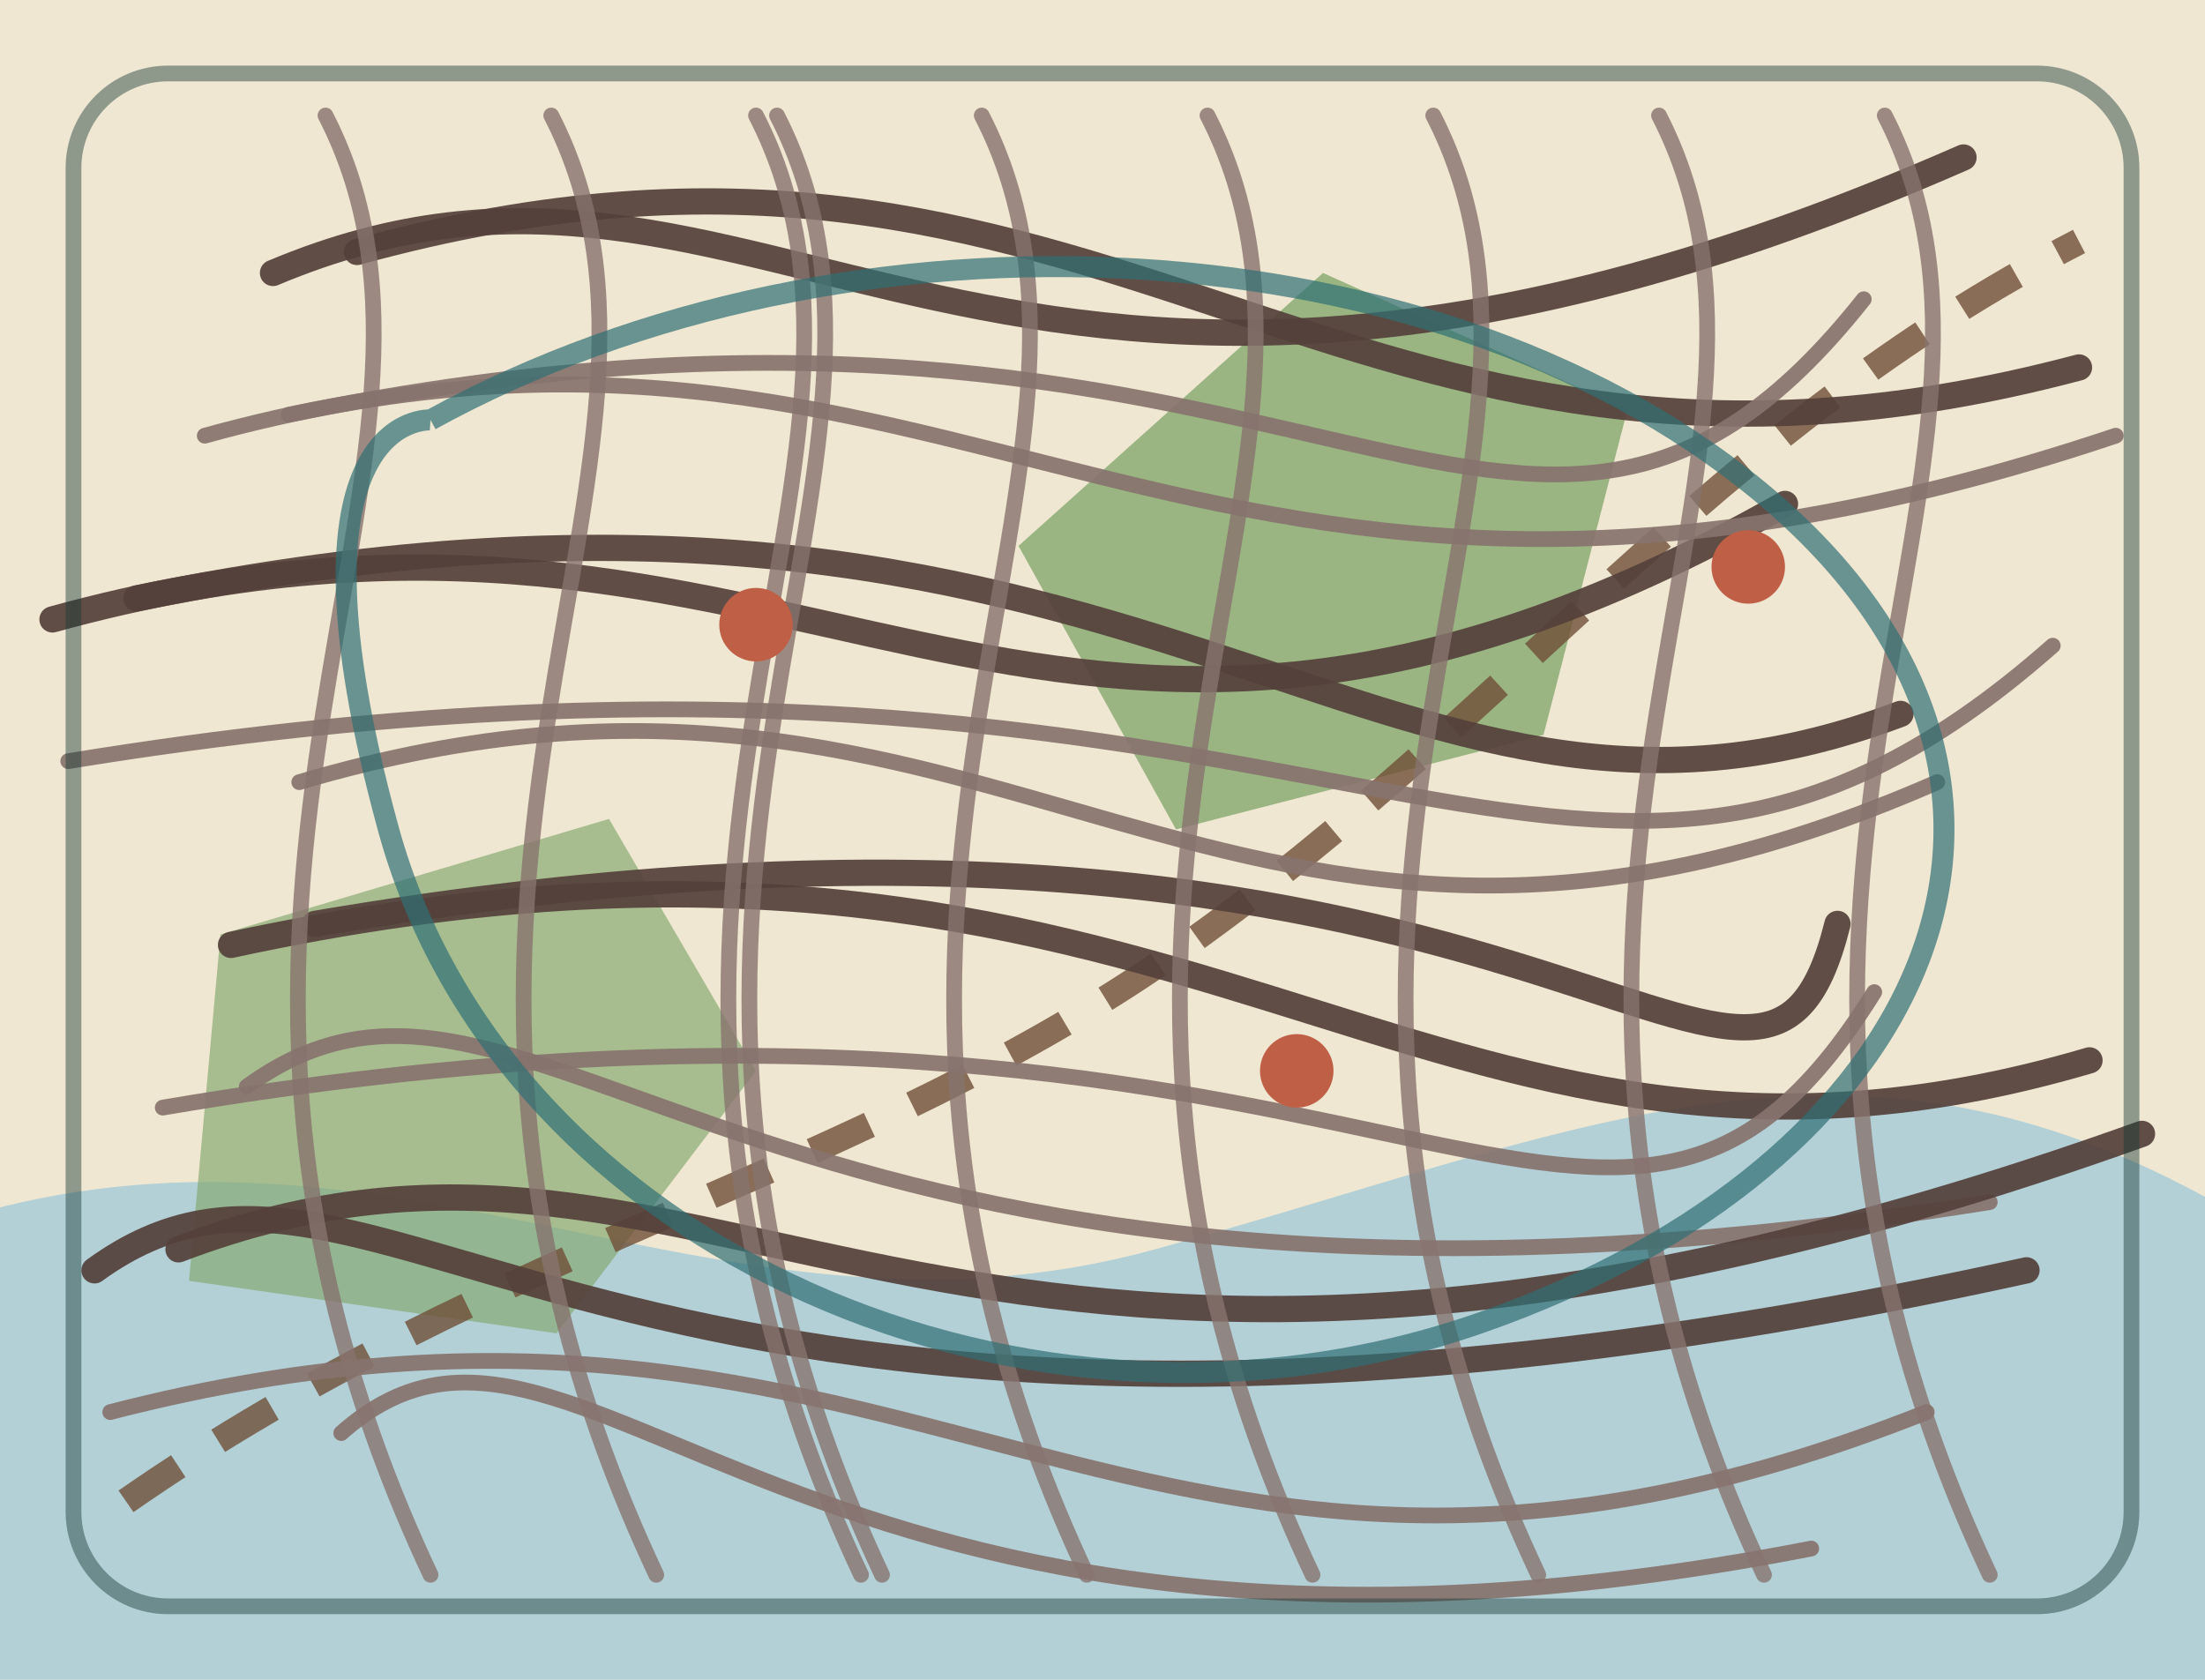
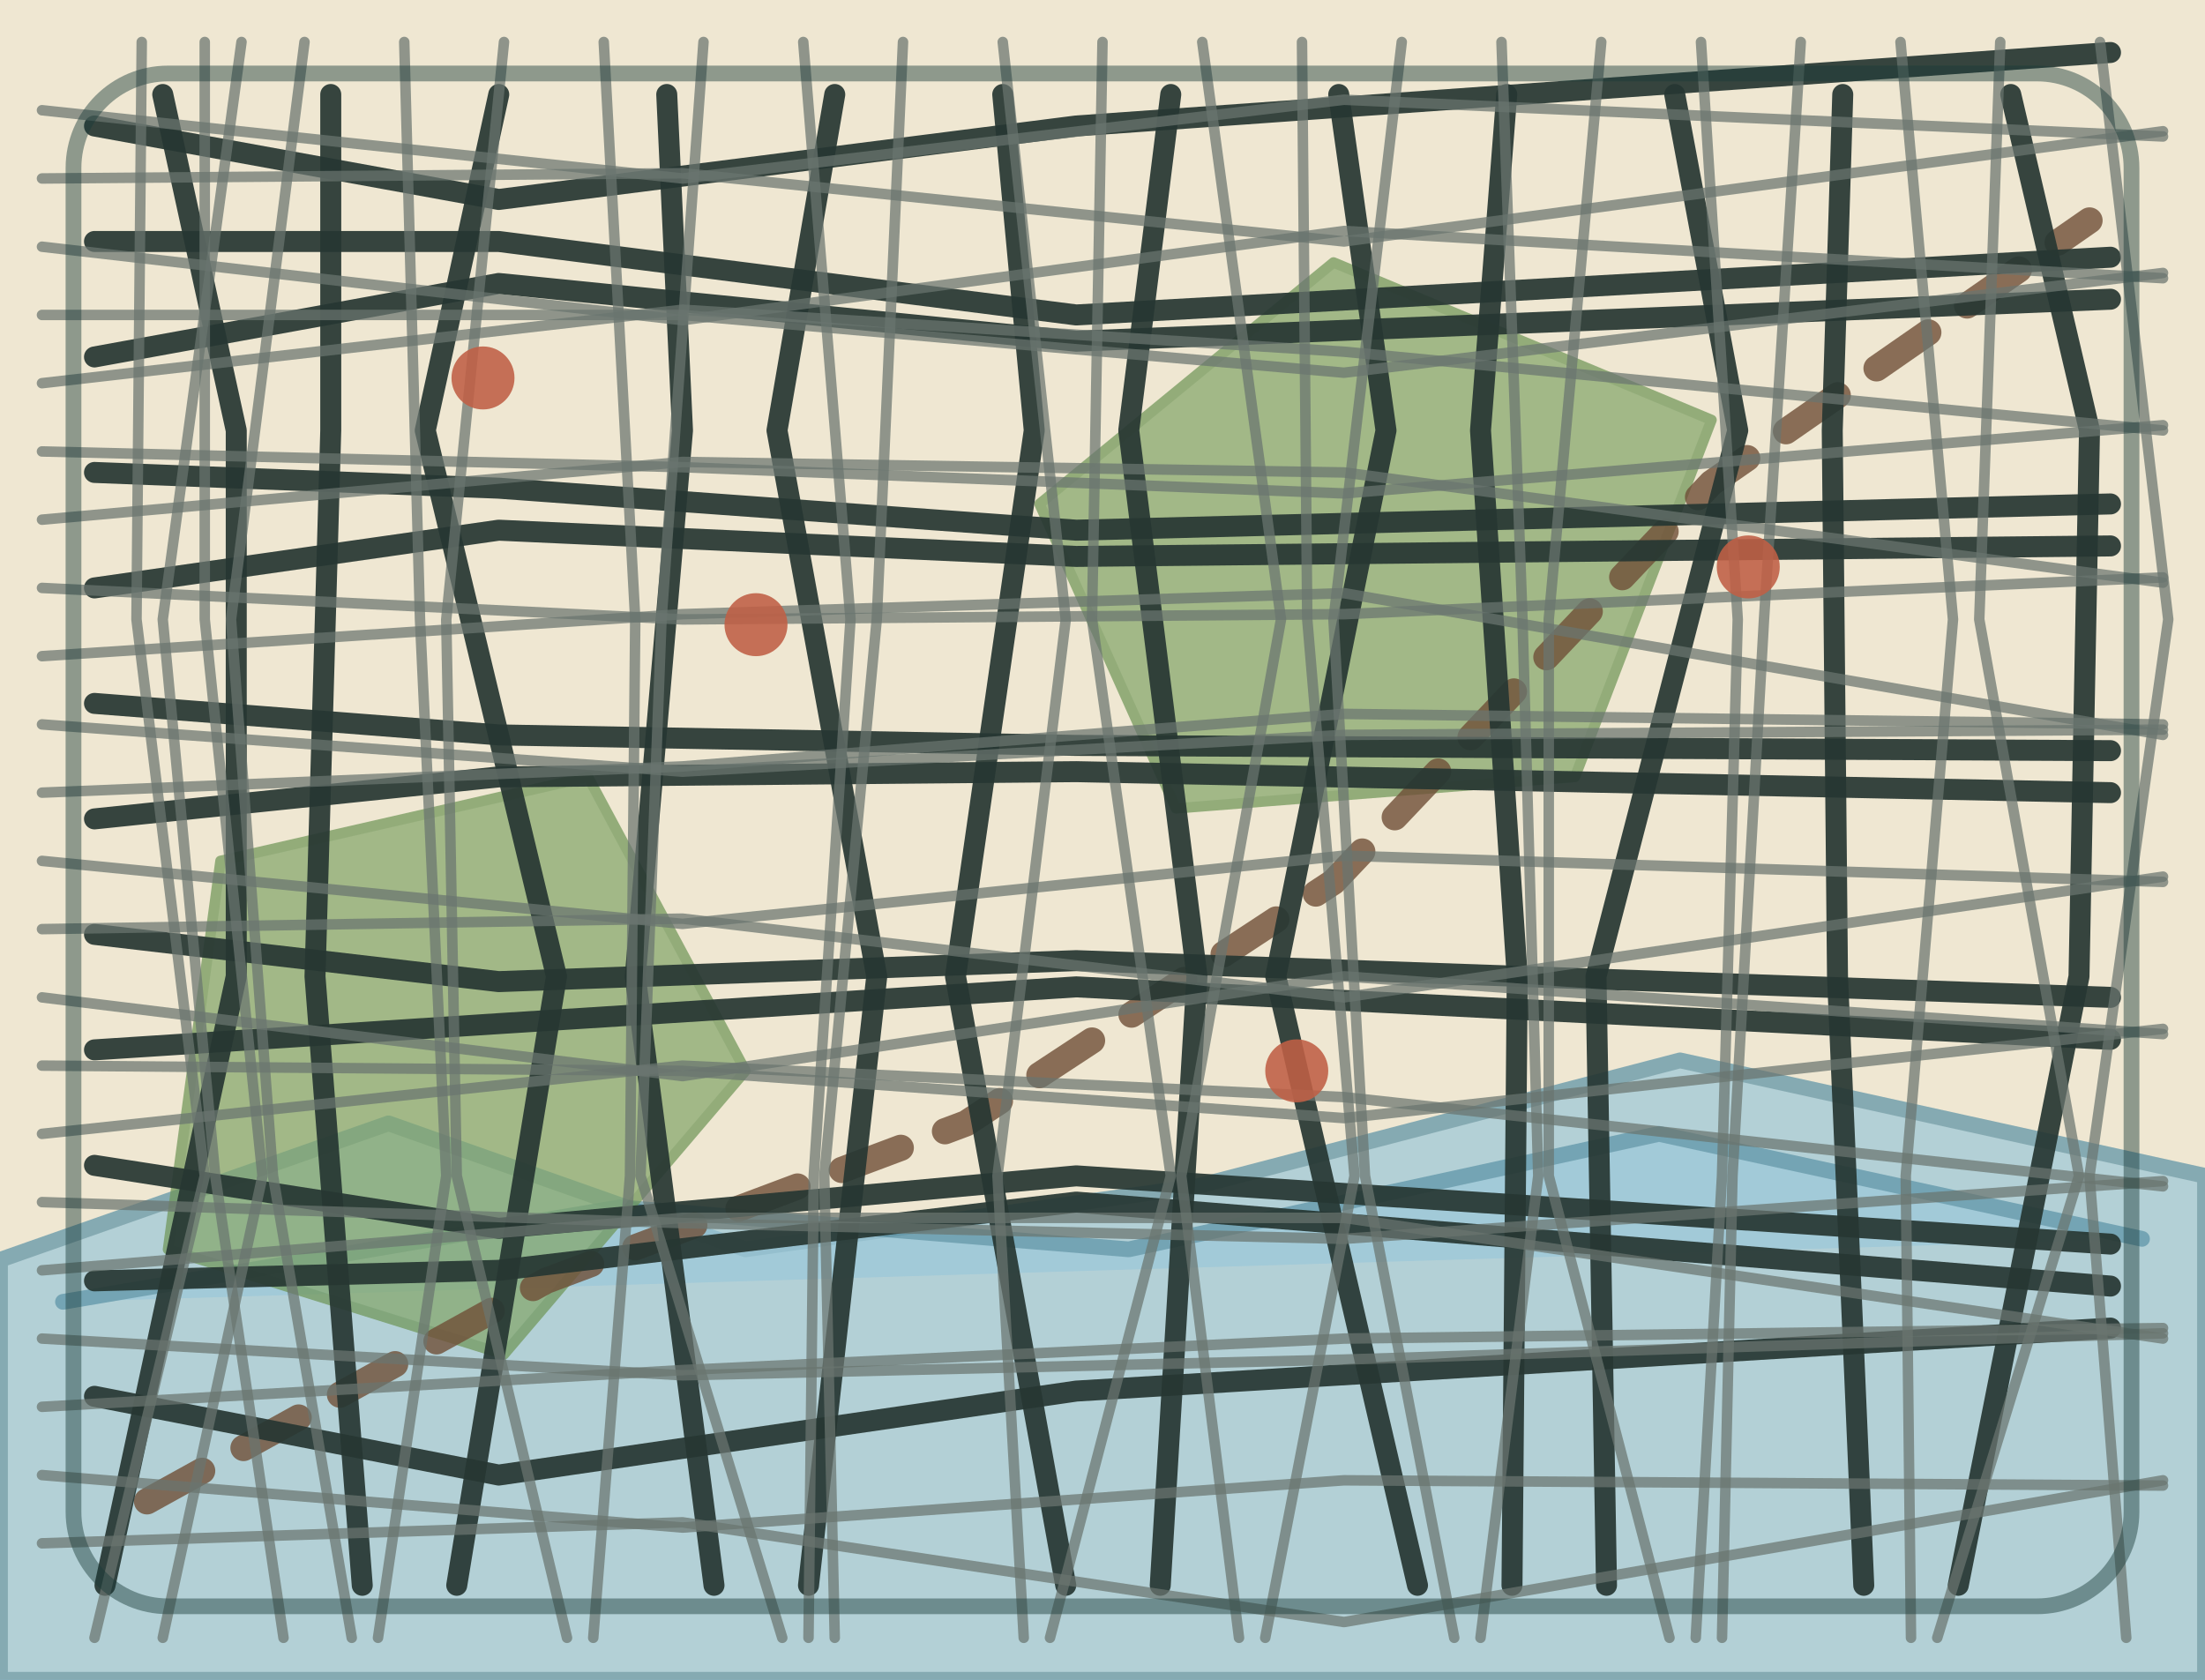
- <svg xmlns="http://www.w3.org/2000/svg" viewBox="0 0 420 320" role="img" aria-label="Unlabeled street grid stage 5">
+ <svg xmlns="http://www.w3.org/2000/svg" viewBox="0 0 420 320" role="img" aria-label="Unlabeled street-grid crop">
  <rect width="420" height="320" fill="#efe7d2" />
-   <path d="M0 230 C80 210 140 260 220 238 S350 190 420 228 L420 320 L0 320 Z" fill="#9bc7d8" opacity="0.72" />
-   <path d="M252 52 l58 26 -16 62 -70 18 -30 -54z" fill="#83a66b" opacity="0.78" />
-   <path d="M42 178 l74 -22 28 48 -38 50 -70 -10z" fill="#83a66b" opacity="0.65" />
-   <path d="M24 286 C96 236 164 224 226 180 S326 82 396 46" fill="none" stroke="#6f4f37" stroke-width="5" stroke-dasharray="12 9" opacity="0.8" />
-   <g>
-     <path d="M10 118 C155 78 195 178 340 96" fill="none" stroke="hsl(12 18% 28%)" stroke-width="5" stroke-linecap="round" opacity="0.92" />
-     <path d="M57 149 C192 109 232 209 369 149" fill="none" stroke="hsl(12 10% 48%)" stroke-width="3" stroke-linecap="round" opacity="0.92" />
-     <path d="M44 180 C229 140 269 240 398 202" fill="none" stroke="hsl(12 18% 28%)" stroke-width="5" stroke-linecap="round" opacity="0.92" />
-     <path d="M31 211 C266 171 306 271 357 189" fill="none" stroke="hsl(12 10% 48%)" stroke-width="3" stroke-linecap="round" opacity="0.92" />
-     <path d="M18 242 C73 202 113 302 386 242" fill="none" stroke="hsl(12 18% 28%)" stroke-width="5" stroke-linecap="round" opacity="0.92" />
-     <path d="M65 273 C110 233 150 333 345 295" fill="none" stroke="hsl(12 10% 48%)" stroke-width="3" stroke-linecap="round" opacity="0.92" />
-     <path d="M52 52 C147 12 187 112 374 30" fill="none" stroke="hsl(12 18% 28%)" stroke-width="5" stroke-linecap="round" opacity="0.92" />
-     <path d="M39 83 C184 43 224 143 403 83" fill="none" stroke="hsl(12 10% 48%)" stroke-width="3" stroke-linecap="round" opacity="0.92" />
-     <path d="M26 114 C221 74 261 174 362 136" fill="none" stroke="hsl(12 18% 28%)" stroke-width="5" stroke-linecap="round" opacity="0.92" />
-     <path d="M13 145 C258 105 298 205 391 123" fill="none" stroke="hsl(12 10% 48%)" stroke-width="3" stroke-linecap="round" opacity="0.92" />
-     <path d="M60 176 C295 136 335 236 350 176" fill="none" stroke="hsl(12 18% 28%)" stroke-width="5" stroke-linecap="round" opacity="0.92" />
-     <path d="M47 207 C102 167 142 267 379 229" fill="none" stroke="hsl(12 10% 48%)" stroke-width="3" stroke-linecap="round" opacity="0.92" />
-     <path d="M34 238 C139 198 179 298 408 216" fill="none" stroke="hsl(12 18% 28%)" stroke-width="5" stroke-linecap="round" opacity="0.92" />
-     <path d="M21 269 C176 229 216 329 367 269" fill="none" stroke="hsl(12 10% 48%)" stroke-width="3" stroke-linecap="round" opacity="0.92" />
-     <path d="M68 48 C213 8 253 108 396 70" fill="none" stroke="hsl(12 18% 28%)" stroke-width="5" stroke-linecap="round" opacity="0.92" />
-     <path d="M55 79 C250 39 290 139 355 57" fill="none" stroke="hsl(12 10% 48%)" stroke-width="3" stroke-linecap="round" opacity="0.92" />
-     <path d="M144 22 C178 88 102 168 164 300" fill="none" stroke="hsl(12 10% 48%)" stroke-width="3" stroke-linecap="round" opacity="0.8" />
-     <path d="M187 22 C221 88 145 168 207 300" fill="none" stroke="hsl(12 10% 48%)" stroke-width="3" stroke-linecap="round" opacity="0.8" />
-     <path d="M230 22 C264 88 188 168 250 300" fill="none" stroke="hsl(12 10% 48%)" stroke-width="3" stroke-linecap="round" opacity="0.8" />
-     <path d="M273 22 C307 88 231 168 293 300" fill="none" stroke="hsl(12 10% 48%)" stroke-width="3" stroke-linecap="round" opacity="0.8" />
-     <path d="M316 22 C350 88 274 168 336 300" fill="none" stroke="hsl(12 10% 48%)" stroke-width="3" stroke-linecap="round" opacity="0.8" />
-     <path d="M359 22 C393 88 317 168 379 300" fill="none" stroke="hsl(12 10% 48%)" stroke-width="3" stroke-linecap="round" opacity="0.8" />
-     <path d="M62 22 C96 88 20 168 82 300" fill="none" stroke="hsl(12 10% 48%)" stroke-width="3" stroke-linecap="round" opacity="0.8" />
-     <path d="M105 22 C139 88 63 168 125 300" fill="none" stroke="hsl(12 10% 48%)" stroke-width="3" stroke-linecap="round" opacity="0.8" />
-     <path d="M148 22 C182 88 106 168 168 300" fill="none" stroke="hsl(12 10% 48%)" stroke-width="3" stroke-linecap="round" opacity="0.8" />
-   </g>
-   <path d="M82 80 C162 36 276 42 338 96 S368 222 282 252 96 238 74 158 82 80 82 80" fill="none" stroke="#2f6f73" stroke-width="4" opacity="0.7" />
-   <g fill="#bf5f45">
-     <circle cx="144" cy="119" r="7" />
-     <circle cx="247" cy="204" r="7" />
-     <circle cx="333" cy="108" r="7" />
+   <path d="M0 240 L74 214 L142 238 L228 226 L320 202 L420 224 L420 320 L0 320 Z" fill="#9bc7d8" stroke="#5c93a6" stroke-width="3" stroke-linecap="round" stroke-linejoin="round" opacity="0.72" />
+   <path d="M12 248 L118 230 L215 238 L316 216 L408 236" fill="#9bc7d8" stroke="#5c93a6" stroke-width="3" stroke-linecap="round" stroke-linejoin="round" opacity="0.72" />
+   <path d="M42 164 L112 148 L142 204 L96 258 L32 238 Z" fill="#83a66b" stroke="#6f9658" stroke-width="2" stroke-linecap="round" stroke-linejoin="round" opacity="0.72" />
+   <path d="M254 50 L326 80 L300 148 L224 154 L198 96 Z" fill="#83a66b" stroke="#6f9658" stroke-width="2" stroke-linecap="round" stroke-linejoin="round" opacity="0.72" />
+   <path d="M28 286 L104 244 L184 214 L254 168 L326 92 L398 42" fill="none" stroke="#6f4f37" stroke-width="5" stroke-dasharray="12 9" stroke-linecap="round" stroke-linejoin="round" opacity="0.8" />
+   <path d="M18 24 L95 38 L205 24 L402 10" fill="none" stroke="#263632" stroke-width="4" stroke-linecap="round" stroke-linejoin="round" opacity="0.92" />
+   <path d="M18 46 L95 46 L205 60 L402 49" fill="none" stroke="#263632" stroke-width="4" stroke-linecap="round" stroke-linejoin="round" opacity="0.92" />
+   <path d="M18 68 L95 54 L205 65 L402 57" fill="none" stroke="#263632" stroke-width="4" stroke-linecap="round" stroke-linejoin="round" opacity="0.92" />
+   <path d="M18 90 L95 93 L205 101 L402 96" fill="none" stroke="#263632" stroke-width="4" stroke-linecap="round" stroke-linejoin="round" opacity="0.92" />
+   <path d="M18 112 L95 101 L205 106 L402 104" fill="none" stroke="#263632" stroke-width="4" stroke-linecap="round" stroke-linejoin="round" opacity="0.92" />
+   <path d="M18 134 L95 140 L205 142 L402 143" fill="none" stroke="#263632" stroke-width="4" stroke-linecap="round" stroke-linejoin="round" opacity="0.92" />
+   <path d="M18 156 L95 148 L205 147 L402 151" fill="none" stroke="#263632" stroke-width="4" stroke-linecap="round" stroke-linejoin="round" opacity="0.92" />
+   <path d="M18 178 L95 187 L205 183 L402 190" fill="none" stroke="#263632" stroke-width="4" stroke-linecap="round" stroke-linejoin="round" opacity="0.92" />
+   <path d="M18 200 L95 195 L205 188 L402 198" fill="none" stroke="#263632" stroke-width="4" stroke-linecap="round" stroke-linejoin="round" opacity="0.92" />
+   <path d="M18 222 L95 234 L205 224 L402 237" fill="none" stroke="#263632" stroke-width="4" stroke-linecap="round" stroke-linejoin="round" opacity="0.92" />
+   <path d="M18 244 L95 242 L205 229 L402 245" fill="none" stroke="#263632" stroke-width="4" stroke-linecap="round" stroke-linejoin="round" opacity="0.92" />
+   <path d="M18 266 L95 281 L205 265 L402 253" fill="none" stroke="#263632" stroke-width="4" stroke-linecap="round" stroke-linejoin="round" opacity="0.92" />
+   <path d="M31 18 L45 82 L45 186 L20 302" fill="none" stroke="#263632" stroke-width="4" stroke-linecap="round" stroke-linejoin="round" opacity="0.92" />
+   <path d="M63 18 L63 82 L60 186 L69 302" fill="none" stroke="#263632" stroke-width="4" stroke-linecap="round" stroke-linejoin="round" opacity="0.92" />
+   <path d="M95 18 L81 82 L106 186 L87 302" fill="none" stroke="#263632" stroke-width="4" stroke-linecap="round" stroke-linejoin="round" opacity="0.92" />
+   <path d="M127 18 L130 82 L121 186 L136 302" fill="none" stroke="#263632" stroke-width="4" stroke-linecap="round" stroke-linejoin="round" opacity="0.92" />
+   <path d="M159 18 L148 82 L167 186 L154 302" fill="none" stroke="#263632" stroke-width="4" stroke-linecap="round" stroke-linejoin="round" opacity="0.92" />
+   <path d="M191 18 L197 82 L182 186 L203 302" fill="none" stroke="#263632" stroke-width="4" stroke-linecap="round" stroke-linejoin="round" opacity="0.92" />
+   <path d="M223 18 L215 82 L228 186 L221 302" fill="none" stroke="#263632" stroke-width="4" stroke-linecap="round" stroke-linejoin="round" opacity="0.92" />
+   <path d="M255 18 L264 82 L243 186 L270 302" fill="none" stroke="#263632" stroke-width="4" stroke-linecap="round" stroke-linejoin="round" opacity="0.92" />
+   <path d="M287 18 L282 82 L289 186 L288 302" fill="none" stroke="#263632" stroke-width="4" stroke-linecap="round" stroke-linejoin="round" opacity="0.92" />
+   <path d="M319 18 L331 82 L304 186 L306 302" fill="none" stroke="#263632" stroke-width="4" stroke-linecap="round" stroke-linejoin="round" opacity="0.92" />
+   <path d="M351 18 L349 82 L350 186 L355 302" fill="none" stroke="#263632" stroke-width="4" stroke-linecap="round" stroke-linejoin="round" opacity="0.92" />
+   <path d="M383 18 L398 82 L396 186 L373 302" fill="none" stroke="#263632" stroke-width="4" stroke-linecap="round" stroke-linejoin="round" opacity="0.92" />
+   <path d="M8 47 L130 61 L256 44 L412 53" fill="none" stroke="#69756f" stroke-width="2" stroke-linecap="round" stroke-linejoin="round" opacity="0.72" />
+   <path d="M8 60 L130 60 L256 71 L412 52" fill="none" stroke="#69756f" stroke-width="2" stroke-linecap="round" stroke-linejoin="round" opacity="0.72" />
+   <path d="M8 73 L130 59 L256 67 L412 82" fill="none" stroke="#69756f" stroke-width="2" stroke-linecap="round" stroke-linejoin="round" opacity="0.72" />
+   <path d="M8 86 L130 89 L256 94 L412 81" fill="none" stroke="#69756f" stroke-width="2" stroke-linecap="round" stroke-linejoin="round" opacity="0.72" />
+   <path d="M8 99 L130 88 L256 90 L412 111" fill="none" stroke="#69756f" stroke-width="2" stroke-linecap="round" stroke-linejoin="round" opacity="0.72" />
+   <path d="M8 112 L130 118 L256 117 L412 110" fill="none" stroke="#69756f" stroke-width="2" stroke-linecap="round" stroke-linejoin="round" opacity="0.72" />
+   <path d="M8 125 L130 117 L256 113 L412 140" fill="none" stroke="#69756f" stroke-width="2" stroke-linecap="round" stroke-linejoin="round" opacity="0.72" />
+   <path d="M8 138 L130 147 L256 140 L412 139" fill="none" stroke="#69756f" stroke-width="2" stroke-linecap="round" stroke-linejoin="round" opacity="0.72" />
+   <path d="M8 151 L130 146 L256 136 L412 138" fill="none" stroke="#69756f" stroke-width="2" stroke-linecap="round" stroke-linejoin="round" opacity="0.72" />
+   <path d="M8 164 L130 176 L256 163 L412 168" fill="none" stroke="#69756f" stroke-width="2" stroke-linecap="round" stroke-linejoin="round" opacity="0.72" />
+   <path d="M8 177 L130 175 L256 190 L412 167" fill="none" stroke="#69756f" stroke-width="2" stroke-linecap="round" stroke-linejoin="round" opacity="0.72" />
+   <path d="M8 190 L130 205 L256 186 L412 197" fill="none" stroke="#69756f" stroke-width="2" stroke-linecap="round" stroke-linejoin="round" opacity="0.72" />
+   <path d="M8 203 L130 204 L256 213 L412 196" fill="none" stroke="#69756f" stroke-width="2" stroke-linecap="round" stroke-linejoin="round" opacity="0.72" />
+   <path d="M8 216 L130 203 L256 209 L412 226" fill="none" stroke="#69756f" stroke-width="2" stroke-linecap="round" stroke-linejoin="round" opacity="0.72" />
+   <path d="M8 229 L130 233 L256 236 L412 225" fill="none" stroke="#69756f" stroke-width="2" stroke-linecap="round" stroke-linejoin="round" opacity="0.72" />
+   <path d="M8 242 L130 232 L256 232 L412 255" fill="none" stroke="#69756f" stroke-width="2" stroke-linecap="round" stroke-linejoin="round" opacity="0.72" />
+   <path d="M8 255 L130 262 L256 259 L412 254" fill="none" stroke="#69756f" stroke-width="2" stroke-linecap="round" stroke-linejoin="round" opacity="0.72" />
+   <path d="M8 268 L130 261 L256 255 L412 253" fill="none" stroke="#69756f" stroke-width="2" stroke-linecap="round" stroke-linejoin="round" opacity="0.72" />
+   <path d="M8 281 L130 291 L256 282 L412 283" fill="none" stroke="#69756f" stroke-width="2" stroke-linecap="round" stroke-linejoin="round" opacity="0.72" />
+   <path d="M8 294 L130 290 L256 309 L412 282" fill="none" stroke="#69756f" stroke-width="2" stroke-linecap="round" stroke-linejoin="round" opacity="0.72" />
+   <path d="M8 21 L130 34 L256 19 L412 26" fill="none" stroke="#69756f" stroke-width="2" stroke-linecap="round" stroke-linejoin="round" opacity="0.72" />
+   <path d="M8 34 L130 33 L256 46 L412 25" fill="none" stroke="#69756f" stroke-width="2" stroke-linecap="round" stroke-linejoin="round" opacity="0.72" />
+   <path d="M39 8 L39 118 L50 224 L31 312" fill="none" stroke="#69756f" stroke-width="2" stroke-linecap="round" stroke-linejoin="round" opacity="0.72" />
+   <path d="M58 8 L44 118 L52 224 L67 312" fill="none" stroke="#69756f" stroke-width="2" stroke-linecap="round" stroke-linejoin="round" opacity="0.72" />
+   <path d="M77 8 L80 118 L85 224 L72 312" fill="none" stroke="#69756f" stroke-width="2" stroke-linecap="round" stroke-linejoin="round" opacity="0.72" />
+   <path d="M96 8 L85 118 L87 224 L108 312" fill="none" stroke="#69756f" stroke-width="2" stroke-linecap="round" stroke-linejoin="round" opacity="0.72" />
+   <path d="M115 8 L121 118 L120 224 L113 312" fill="none" stroke="#69756f" stroke-width="2" stroke-linecap="round" stroke-linejoin="round" opacity="0.72" />
+   <path d="M134 8 L126 118 L122 224 L149 312" fill="none" stroke="#69756f" stroke-width="2" stroke-linecap="round" stroke-linejoin="round" opacity="0.72" />
+   <path d="M153 8 L162 118 L155 224 L154 312" fill="none" stroke="#69756f" stroke-width="2" stroke-linecap="round" stroke-linejoin="round" opacity="0.72" />
+   <path d="M172 8 L167 118 L157 224 L159 312" fill="none" stroke="#69756f" stroke-width="2" stroke-linecap="round" stroke-linejoin="round" opacity="0.72" />
+   <path d="M191 8 L203 118 L190 224 L195 312" fill="none" stroke="#69756f" stroke-width="2" stroke-linecap="round" stroke-linejoin="round" opacity="0.72" />
+   <path d="M210 8 L208 118 L223 224 L200 312" fill="none" stroke="#69756f" stroke-width="2" stroke-linecap="round" stroke-linejoin="round" opacity="0.72" />
+   <path d="M229 8 L244 118 L225 224 L236 312" fill="none" stroke="#69756f" stroke-width="2" stroke-linecap="round" stroke-linejoin="round" opacity="0.72" />
+   <path d="M248 8 L249 118 L258 224 L241 312" fill="none" stroke="#69756f" stroke-width="2" stroke-linecap="round" stroke-linejoin="round" opacity="0.72" />
+   <path d="M267 8 L254 118 L260 224 L277 312" fill="none" stroke="#69756f" stroke-width="2" stroke-linecap="round" stroke-linejoin="round" opacity="0.72" />
+   <path d="M286 8 L290 118 L293 224 L282 312" fill="none" stroke="#69756f" stroke-width="2" stroke-linecap="round" stroke-linejoin="round" opacity="0.72" />
+   <path d="M305 8 L295 118 L295 224 L318 312" fill="none" stroke="#69756f" stroke-width="2" stroke-linecap="round" stroke-linejoin="round" opacity="0.72" />
+   <path d="M324 8 L331 118 L328 224 L323 312" fill="none" stroke="#69756f" stroke-width="2" stroke-linecap="round" stroke-linejoin="round" opacity="0.72" />
+   <path d="M343 8 L336 118 L330 224 L328 312" fill="none" stroke="#69756f" stroke-width="2" stroke-linecap="round" stroke-linejoin="round" opacity="0.72" />
+   <path d="M362 8 L372 118 L363 224 L364 312" fill="none" stroke="#69756f" stroke-width="2" stroke-linecap="round" stroke-linejoin="round" opacity="0.72" />
+   <path d="M381 8 L377 118 L396 224 L369 312" fill="none" stroke="#69756f" stroke-width="2" stroke-linecap="round" stroke-linejoin="round" opacity="0.72" />
+   <path d="M400 8 L413 118 L398 224 L405 312" fill="none" stroke="#69756f" stroke-width="2" stroke-linecap="round" stroke-linejoin="round" opacity="0.72" />
+   <path d="M27 8 L26 118 L39 224 L18 312" fill="none" stroke="#69756f" stroke-width="2" stroke-linecap="round" stroke-linejoin="round" opacity="0.72" />
+   <path d="M46 8 L31 118 L41 224 L54 312" fill="none" stroke="#69756f" stroke-width="2" stroke-linecap="round" stroke-linejoin="round" opacity="0.72" />
+   <g fill="#bf5f45" opacity="0.88">
+     <circle cx="144" cy="119" r="6" />
+     <circle cx="247" cy="204" r="6" />
+     <circle cx="333" cy="108" r="6" />
+     <circle cx="92" cy="72" r="6" />
  </g>
  <rect x="14" y="14" width="392" height="292" rx="18" fill="none" stroke="#183a37" stroke-width="3" opacity="0.45" />
</svg>
